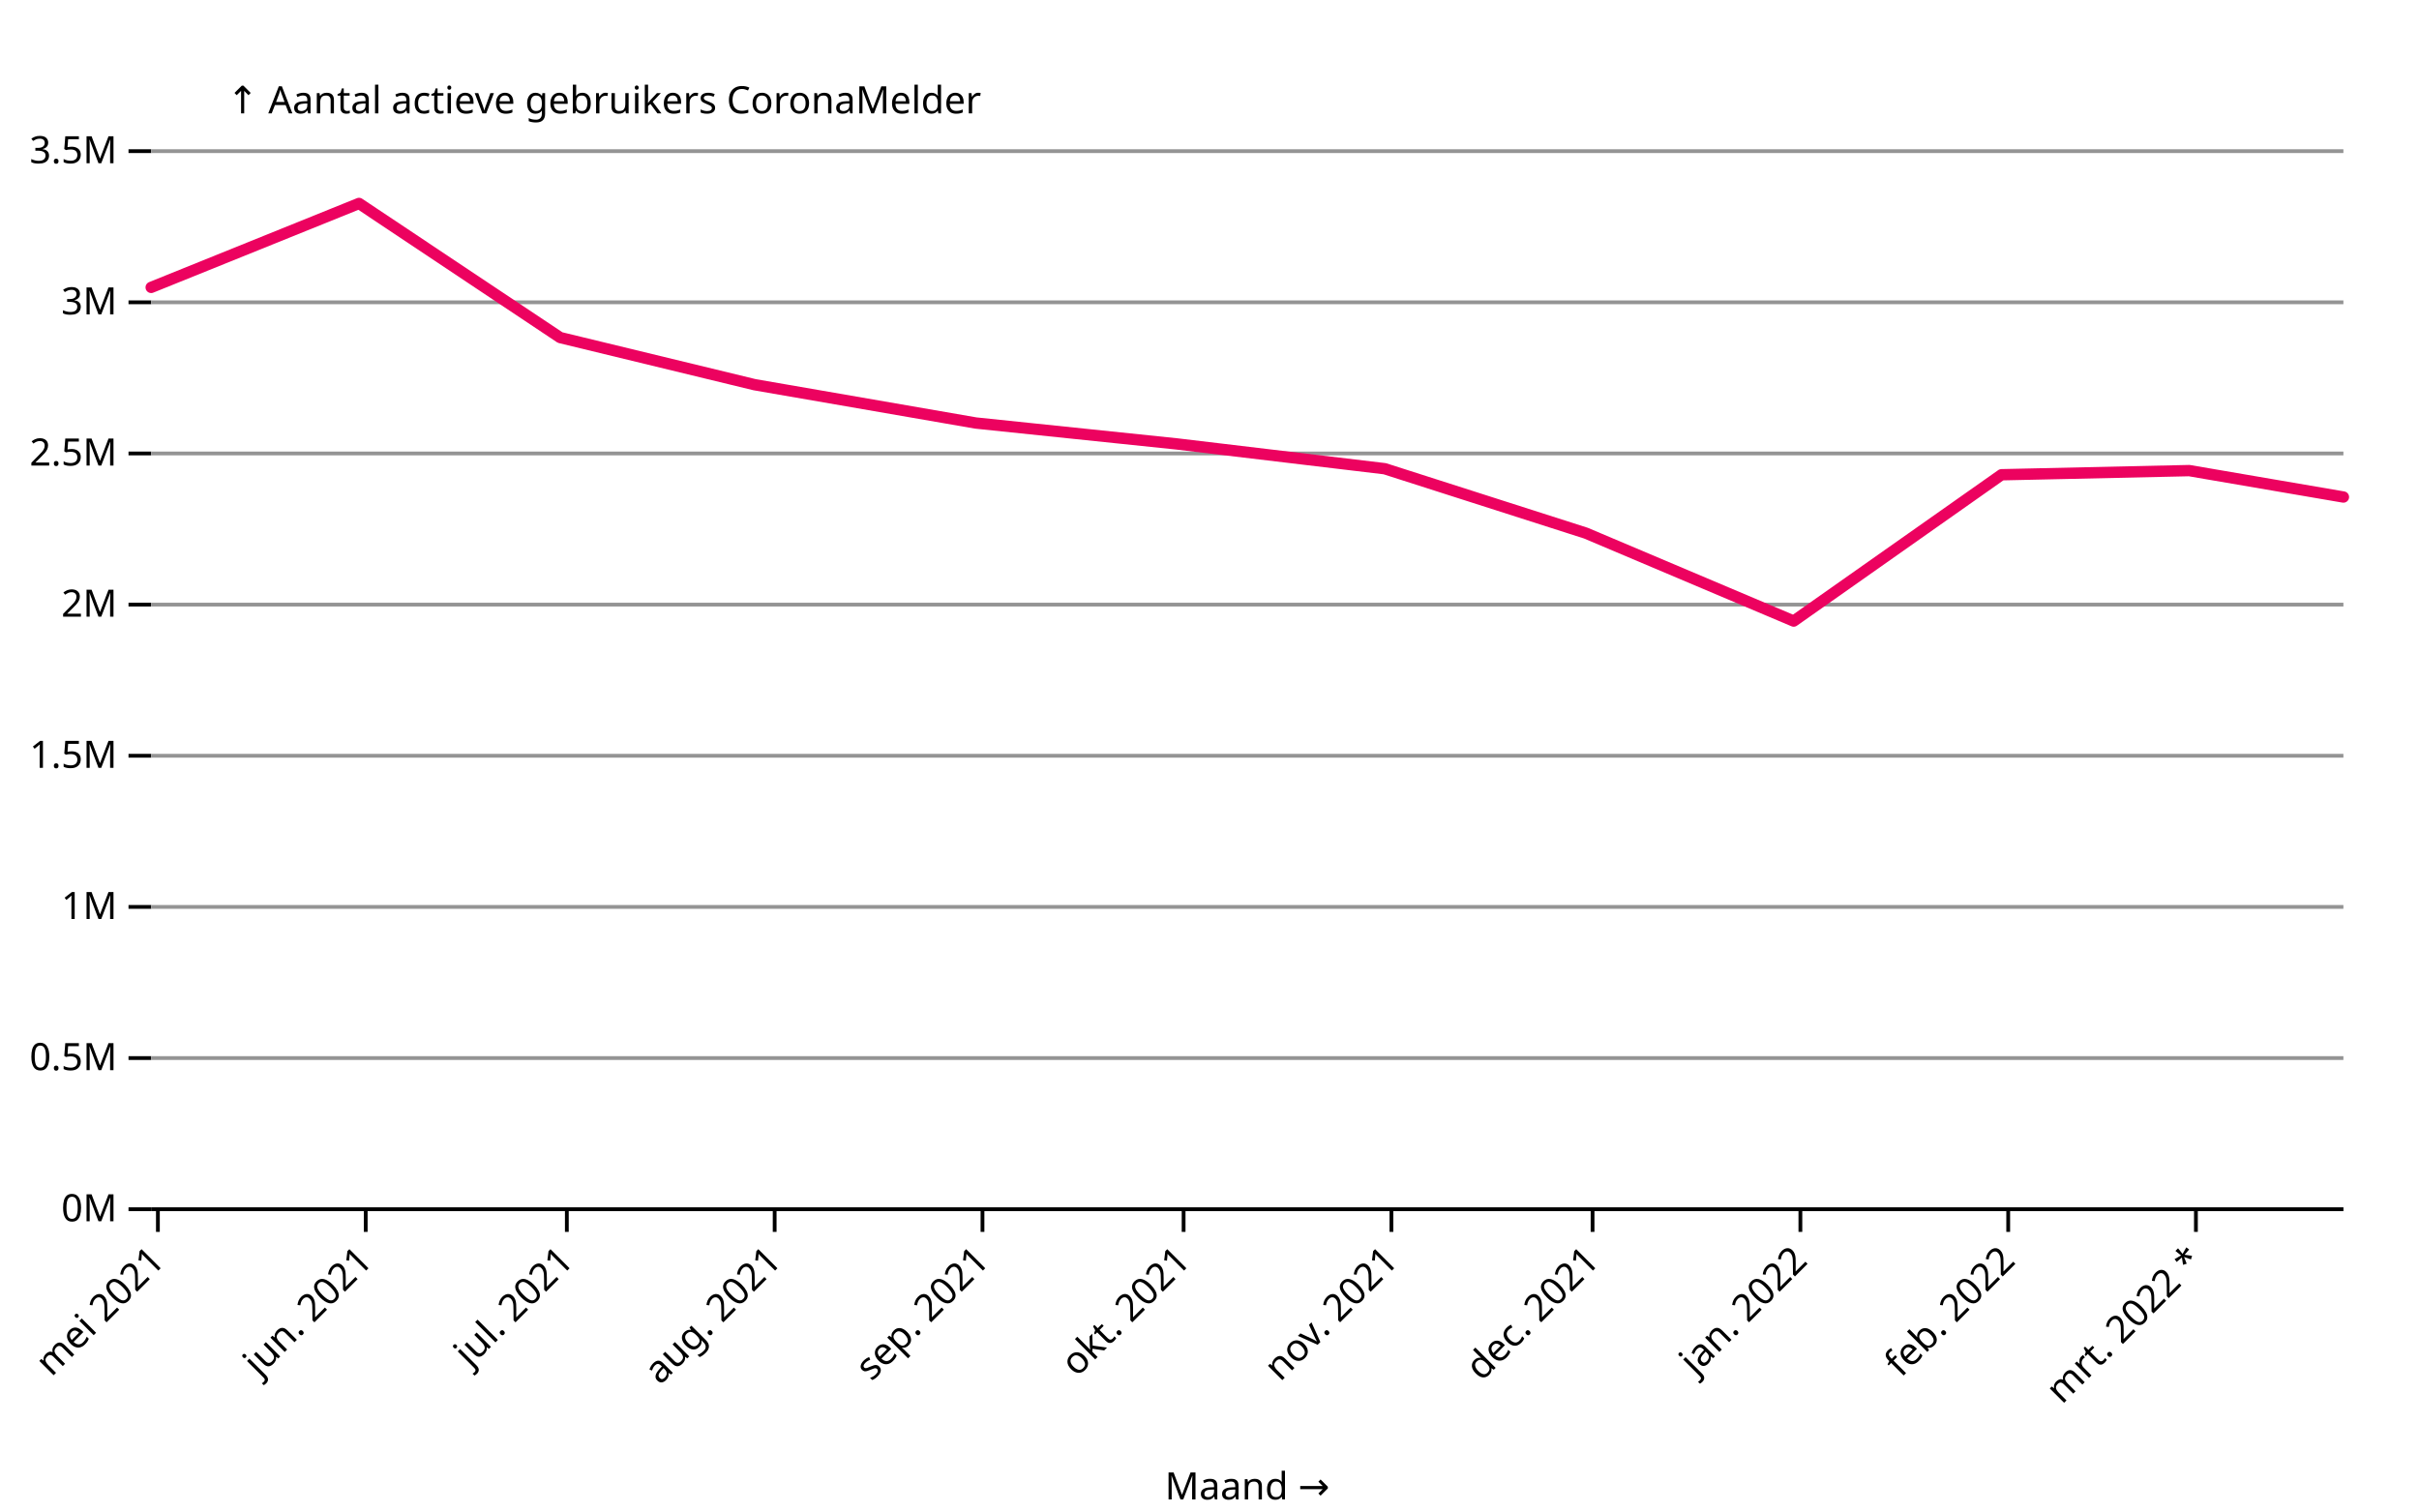
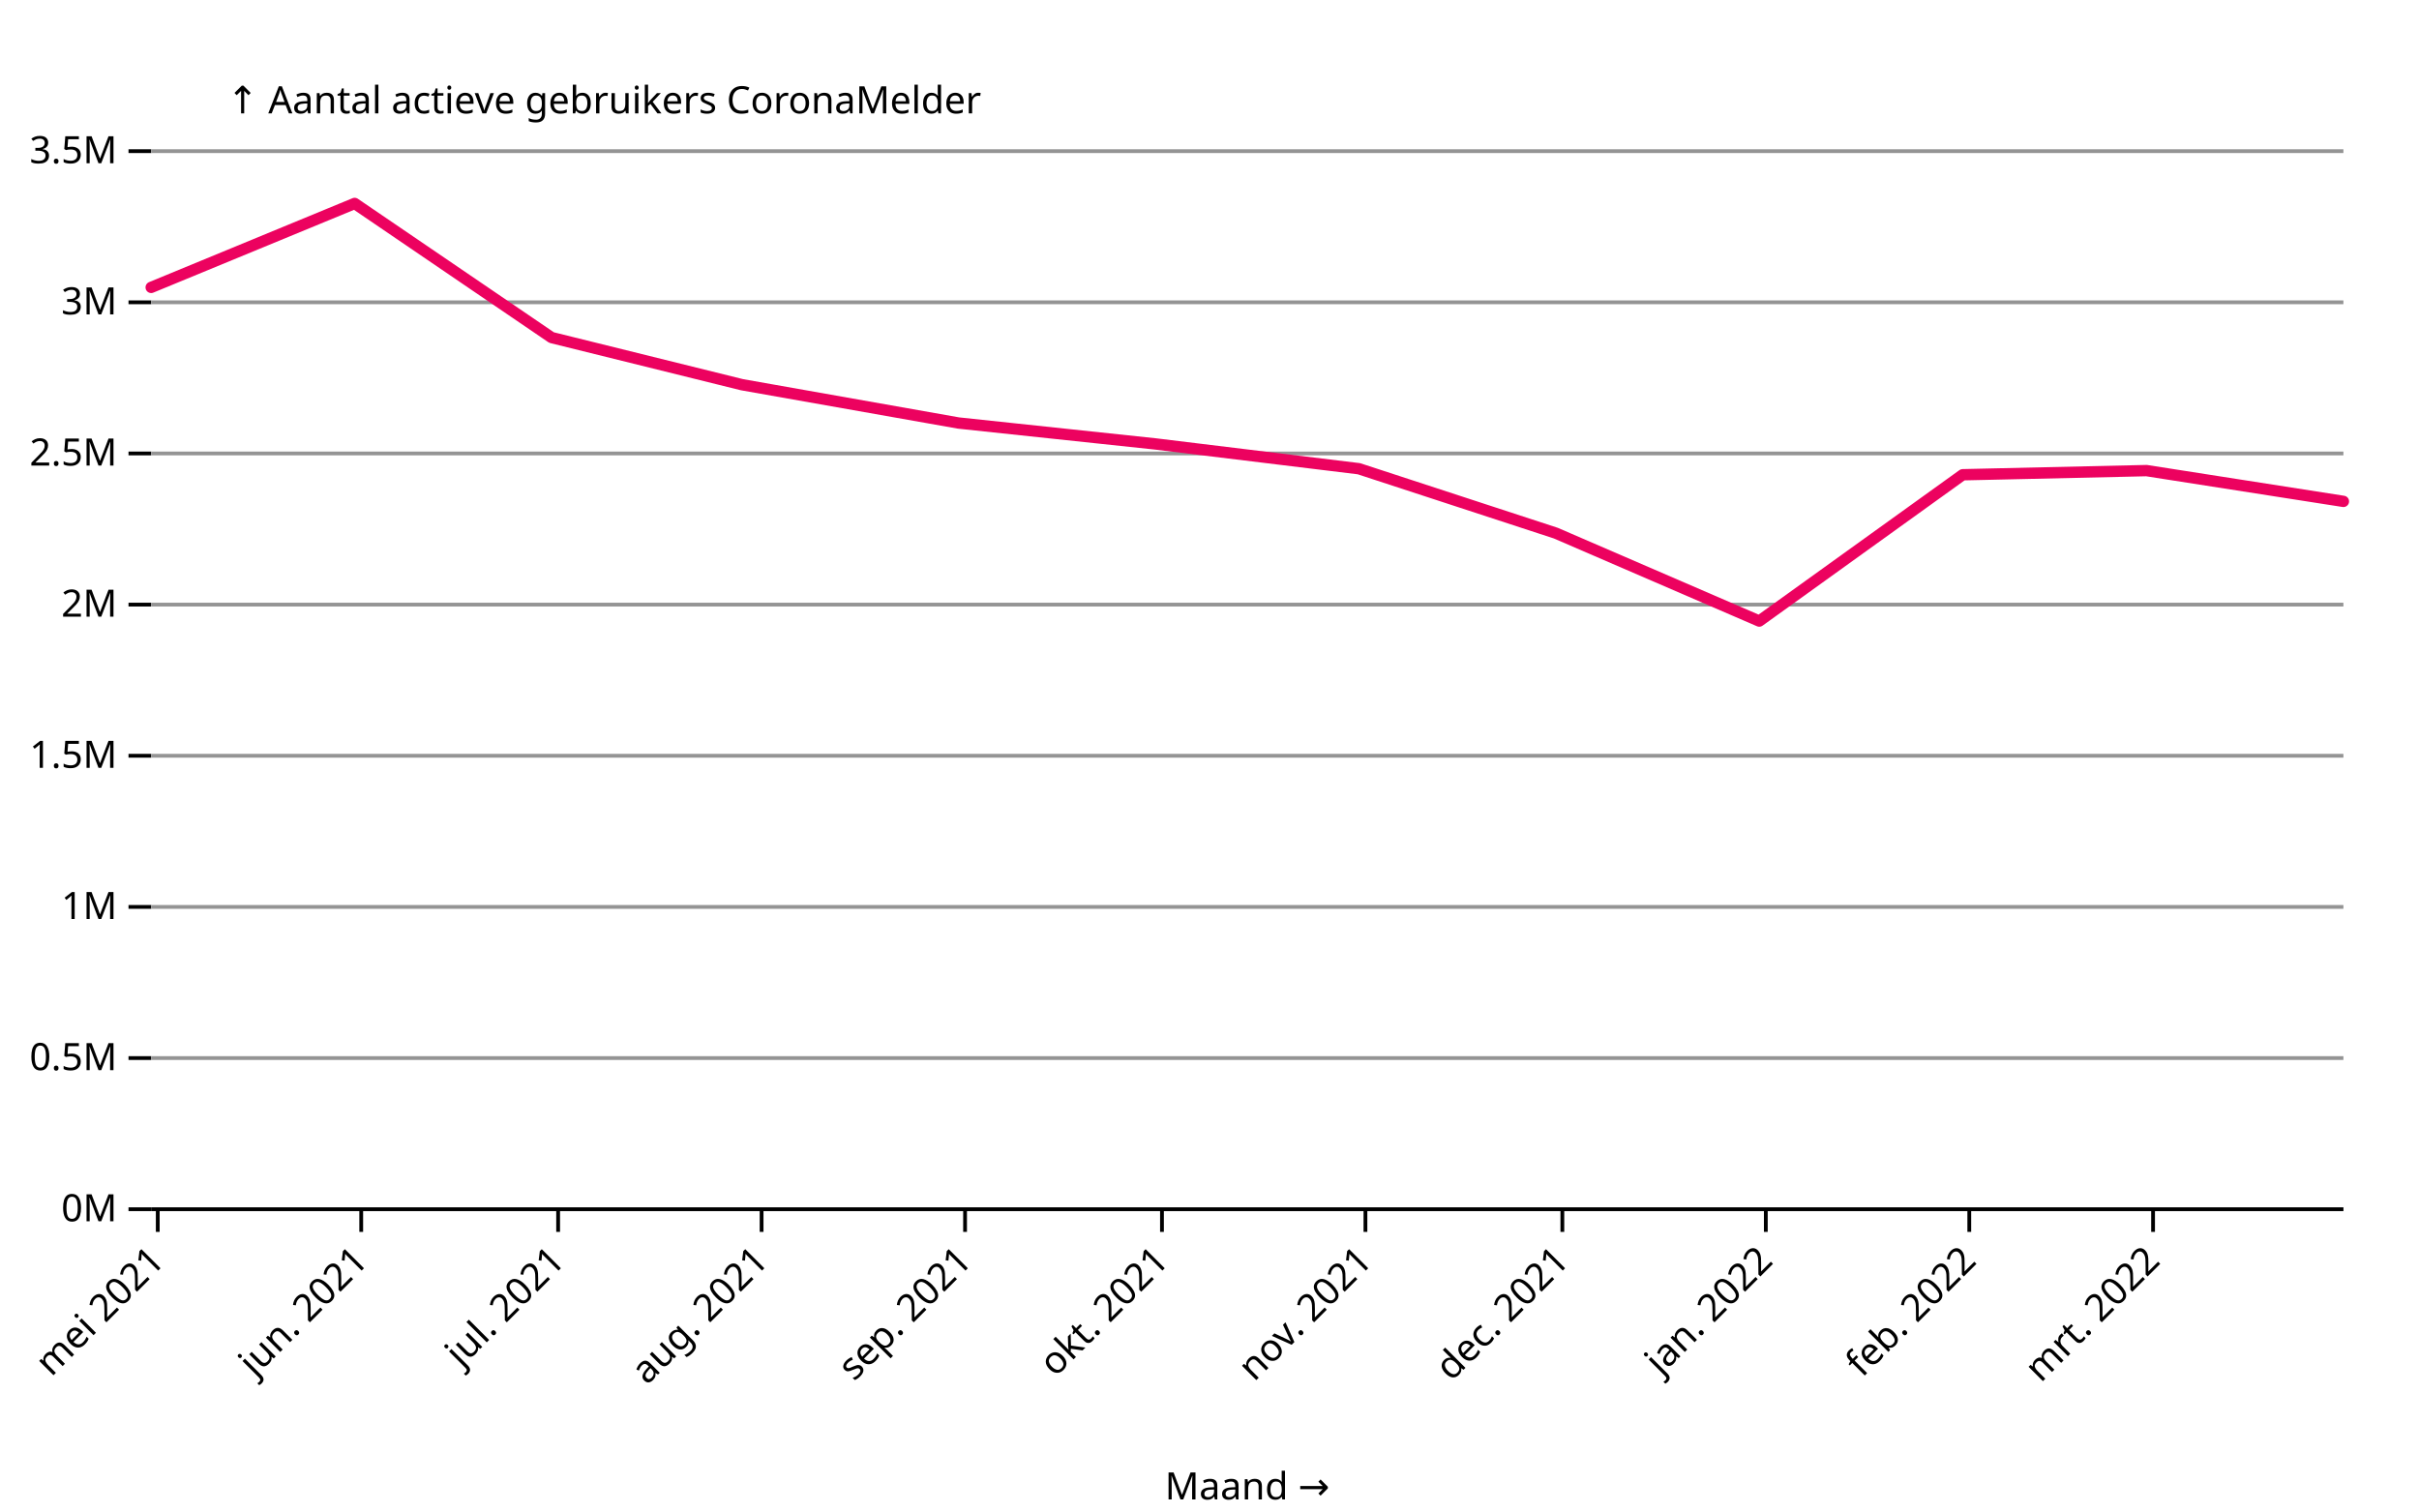
<svg xmlns="http://www.w3.org/2000/svg" class="plot-71039acf90665" fill="currentColor" font-family="system-ui, sans-serif" font-size="10" text-anchor="middle" width="640" height="400" viewBox="0 0 640 400">
  <style>
        line[stroke-opacity] {
            stroke-opacity: 1;
            stroke: #949494;
        }
</style>
  <style>
-         .plot-b1a16789d7b75 {
+         .plot-2598e0281efe {
          display: block;
          background: white;
          height: auto;
          height: intrinsic;
          max-width: 100%;
        }
-         .plot-b1a16789d7b75 text,
-         .plot-b1a16789d7b75 tspan {
+         .plot-2598e0281efe text,
+         .plot-2598e0281efe tspan {
          white-space: pre;
        }
      </style>
  <g aria-label="y-axis" aria-description="↑ Aantal actieve gebruikers CoronaMelder" transform="translate(40,0)" fill="none" text-anchor="end" font-variant="tabular-nums">
    <g class="tick" opacity="1" transform="translate(0,320)">
      <line stroke="currentColor" x2="-6" />
      <line stroke="currentColor" x2="580" stroke-opacity="0.1" />
      <text fill="currentColor" x="-9" dy="0.32em">0M</text>
    </g>
    <g class="tick" opacity="1" transform="translate(0,280)">
      <line stroke="currentColor" x2="-6" />
      <line stroke="currentColor" x2="580" stroke-opacity="0.1" />
      <text fill="currentColor" x="-9" dy="0.32em">0.5M</text>
    </g>
    <g class="tick" opacity="1" transform="translate(0,240)">
      <line stroke="currentColor" x2="-6" />
      <line stroke="currentColor" x2="580" stroke-opacity="0.1" />
      <text fill="currentColor" x="-9" dy="0.32em">1M</text>
    </g>
    <g class="tick" opacity="1" transform="translate(0,200)">
      <line stroke="currentColor" x2="-6" />
      <line stroke="currentColor" x2="580" stroke-opacity="0.1" />
      <text fill="currentColor" x="-9" dy="0.32em">1.5M</text>
    </g>
    <g class="tick" opacity="1" transform="translate(0,160)">
      <line stroke="currentColor" x2="-6" />
      <line stroke="currentColor" x2="580" stroke-opacity="0.1" />
      <text fill="currentColor" x="-9" dy="0.32em">2M</text>
    </g>
    <g class="tick" opacity="1" transform="translate(0,120)">
      <line stroke="currentColor" x2="-6" />
      <line stroke="currentColor" x2="580" stroke-opacity="0.1" />
      <text fill="currentColor" x="-9" dy="0.32em">2.5M</text>
    </g>
    <g class="tick" opacity="1" transform="translate(0,80)">
      <line stroke="currentColor" x2="-6" />
      <line stroke="currentColor" x2="580" stroke-opacity="0.1" />
      <text fill="currentColor" x="-9" dy="0.32em">3M</text>
    </g>
    <g class="tick" opacity="1" transform="translate(0,40)">
      <line stroke="currentColor" x2="-6" />
      <line stroke="currentColor" x2="580" stroke-opacity="0.1" />
      <text fill="currentColor" x="-9" dy="0.32em">3.5M</text>
    </g>
    <text fill="currentColor" transform="translate(20,40)" dy="-1em" text-anchor="start">↑ Aantal actieve gebruikers CoronaMelder</text>
  </g>
  <g aria-label="x-axis" aria-description="Maand →" transform="translate(0,320)" fill="none" text-anchor="middle" font-variant="tabular-nums">
-     <g class="tick" opacity="1" transform="translate(41.7737,0)">
+     <g class="tick" opacity="1" transform="translate(41.73653,0)">
      <line stroke="currentColor" y2="6" />
      <text fill="currentColor" dy="0.32em" transform="translate(0, 11.82843) rotate(-45)" text-anchor="end">mei 2021</text>
    </g>
-     <g class="tick" opacity="1" transform="translate(96.75841,0)">
+     <g class="tick" opacity="1" transform="translate(95.56886,0)">
      <line stroke="currentColor" y2="6" />
      <text fill="currentColor" dy="0.32em" transform="translate(0, 11.82843) rotate(-45)" text-anchor="end">jun. 2021</text>
    </g>
-     <g class="tick" opacity="1" transform="translate(149.9694,0)">
+     <g class="tick" opacity="1" transform="translate(147.6647,0)">
      <line stroke="currentColor" y2="6" />
      <text fill="currentColor" dy="0.32em" transform="translate(0, 11.82843) rotate(-45)" text-anchor="end">jul. 2021</text>
    </g>
-     <g class="tick" opacity="1" transform="translate(204.9541,0)">
+     <g class="tick" opacity="1" transform="translate(201.497,0)">
      <line stroke="currentColor" y2="6" />
      <text fill="currentColor" dy="0.32em" transform="translate(0, 11.82843) rotate(-45)" text-anchor="end">aug. 2021</text>
    </g>
-     <g class="tick" opacity="1" transform="translate(259.9388,0)">
+     <g class="tick" opacity="1" transform="translate(255.3293,0)">
      <line stroke="currentColor" y2="6" />
      <text fill="currentColor" dy="0.32em" transform="translate(0, 11.82843) rotate(-45)" text-anchor="end">sep. 2021</text>
    </g>
-     <g class="tick" opacity="1" transform="translate(313.1498,0)">
+     <g class="tick" opacity="1" transform="translate(307.4251,0)">
      <line stroke="currentColor" y2="6" />
      <text fill="currentColor" dy="0.32em" transform="translate(0, 11.82843) rotate(-45)" text-anchor="end">okt. 2021</text>
    </g>
-     <g class="tick" opacity="1" transform="translate(368.1346,0)">
+     <g class="tick" opacity="1" transform="translate(361.2575,0)">
      <line stroke="currentColor" y2="6" />
      <text fill="currentColor" dy="0.32em" transform="translate(0, 11.82843) rotate(-45)" text-anchor="end">nov. 2021</text>
    </g>
-     <g class="tick" opacity="1" transform="translate(421.3456,0)">
+     <g class="tick" opacity="1" transform="translate(413.3533,0)">
      <line stroke="currentColor" y2="6" />
      <text fill="currentColor" dy="0.32em" transform="translate(0, 11.82843) rotate(-45)" text-anchor="end">dec. 2021</text>
    </g>
-     <g class="tick" opacity="1" transform="translate(476.3303,0)">
+     <g class="tick" opacity="1" transform="translate(467.1856,0)">
      <line stroke="currentColor" y2="6" />
      <text fill="currentColor" dy="0.32em" transform="translate(0, 11.82843) rotate(-45)" text-anchor="end">jan. 2022</text>
    </g>
-     <g class="tick" opacity="1" transform="translate(531.315,0)">
+     <g class="tick" opacity="1" transform="translate(521.018,0)">
      <line stroke="currentColor" y2="6" />
      <text fill="currentColor" dy="0.32em" transform="translate(0, 11.82843) rotate(-45)" text-anchor="end">feb. 2022</text>
    </g>
-     <g class="tick" opacity="1" transform="translate(580.9786,0)">
+     <g class="tick" opacity="1" transform="translate(569.6407,0)">
      <line stroke="currentColor" y2="6" />
-       <text fill="currentColor" dy="0.32em" transform="translate(0, 11.82843) rotate(-45)" text-anchor="end">mrt. 2022 *</text>
+       <text fill="currentColor" dy="0.32em" transform="translate(0, 11.82843) rotate(-45)" text-anchor="end">mrt. 2022</text>
    </g>
    <text fill="currentColor" transform="translate(330,80)" dy="-0.32em" text-anchor="middle">Maand →</text>
  </g>
  <g aria-label="line" fill="none" stroke="#ec025f" stroke-width="3" stroke-linejoin="round" stroke-linecap="round">
-     <path d="M40,76.052L94.985,53.84L148.196,89.33L199.633,101.802L258.165,111.944L311.376,117.48L366.361,124.04L419.572,141.083L474.557,164.355L529.541,125.635L579.205,124.538L620,131.531" />
+     <path d="M40,76.052L93.832,53.84L145.928,89.33L196.287,101.802L253.593,111.944L305.689,117.48L359.521,124.04L411.617,141.083L465.449,164.355L519.281,125.635L567.904,124.538L620,132.683" />
  </g>
  <g aria-label="rule" stroke="currentColor">
    <line x1="40" x2="620" y1="320" y2="320" />
  </g>
</svg>
